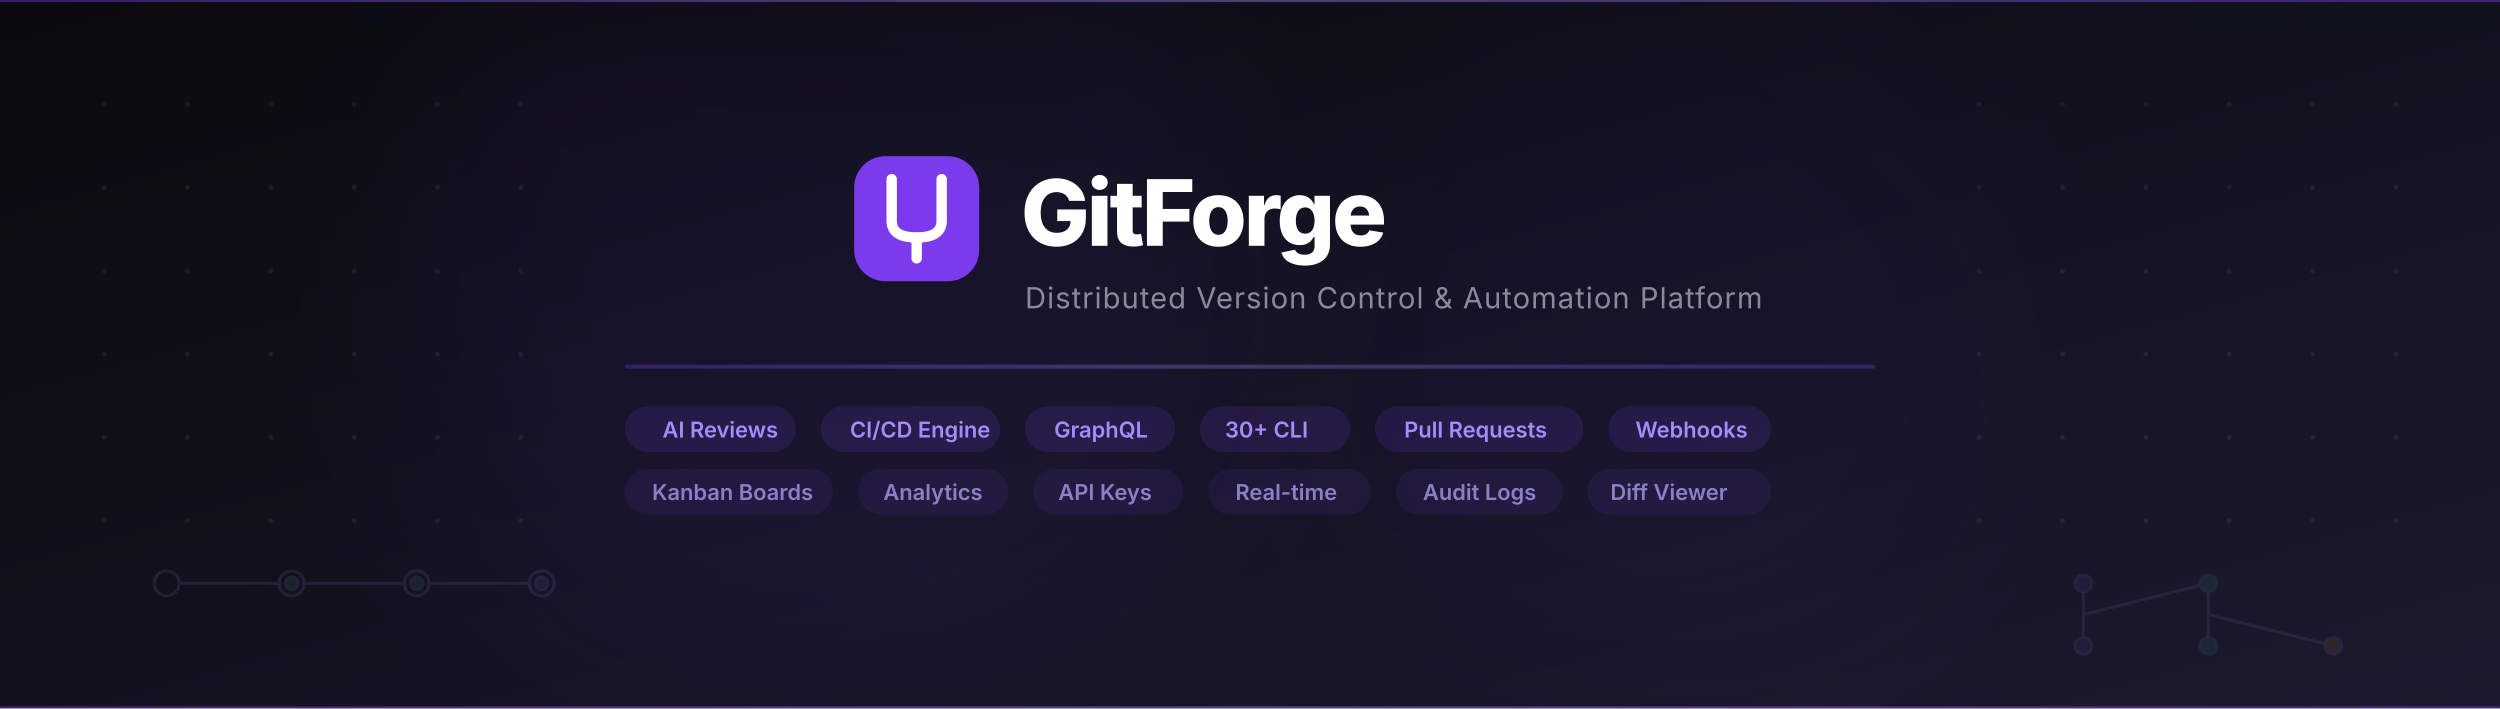
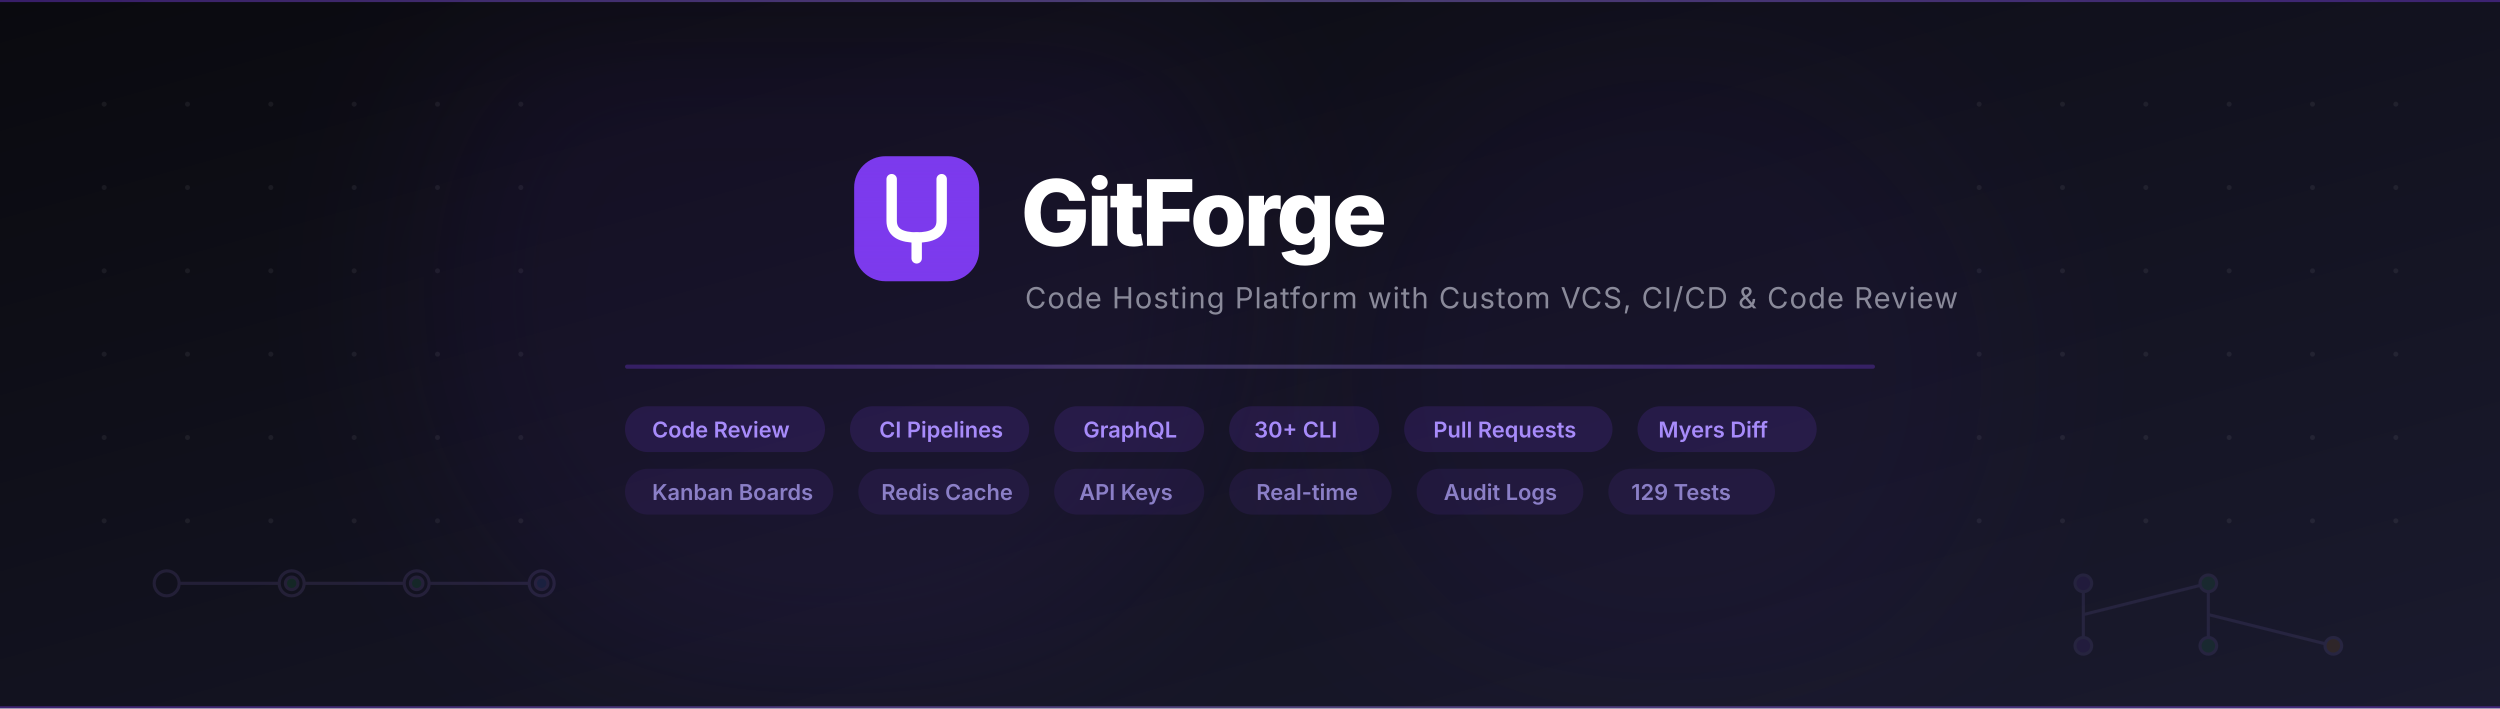
<svg xmlns="http://www.w3.org/2000/svg" width="1200" height="340" viewBox="0 0 1200 340">
  <defs>
    <linearGradient id="bg" x1="0%" y1="0%" x2="100%" y2="100%">
      <stop offset="0%" style="stop-color:#0a0a0f" />
      <stop offset="50%" style="stop-color:#12121f" />
      <stop offset="100%" style="stop-color:#1a1a2e" />
    </linearGradient>
    <linearGradient id="accent" x1="0%" y1="0%" x2="100%" y2="0%">
      <stop offset="0%" style="stop-color:#7c3aed" />
      <stop offset="50%" style="stop-color:#a78bfa" />
      <stop offset="100%" style="stop-color:#7c3aed" />
    </linearGradient>
    <linearGradient id="glow" x1="0%" y1="0%" x2="0%" y2="100%">
      <stop offset="0%" style="stop-color:#7c3aed;stop-opacity:0.15" />
      <stop offset="100%" style="stop-color:#7c3aed;stop-opacity:0" />
    </linearGradient>
    <filter id="blur1" x="-50%" y="-50%" width="200%" height="200%">
      <feGaussianBlur stdDeviation="40" />
    </filter>
  </defs>
  <rect width="1200" height="340" fill="url(#bg)" />
  <g opacity="0.06" fill="white">
    <circle cx="50" cy="50" r="1.2" />
    <circle cx="90" cy="50" r="1.2" />
    <circle cx="130" cy="50" r="1.2" />
    <circle cx="170" cy="50" r="1.2" />
    <circle cx="210" cy="50" r="1.2" />
    <circle cx="250" cy="50" r="1.2" />
    <circle cx="50" cy="90" r="1.2" />
    <circle cx="90" cy="90" r="1.2" />
    <circle cx="130" cy="90" r="1.2" />
    <circle cx="170" cy="90" r="1.2" />
    <circle cx="210" cy="90" r="1.2" />
    <circle cx="250" cy="90" r="1.2" />
    <circle cx="50" cy="130" r="1.2" />
    <circle cx="90" cy="130" r="1.2" />
    <circle cx="130" cy="130" r="1.2" />
    <circle cx="170" cy="130" r="1.2" />
    <circle cx="210" cy="130" r="1.2" />
    <circle cx="250" cy="130" r="1.2" />
    <circle cx="50" cy="170" r="1.2" />
    <circle cx="90" cy="170" r="1.2" />
    <circle cx="130" cy="170" r="1.2" />
    <circle cx="170" cy="170" r="1.2" />
    <circle cx="210" cy="170" r="1.2" />
    <circle cx="250" cy="170" r="1.2" />
    <circle cx="50" cy="210" r="1.2" />
    <circle cx="90" cy="210" r="1.2" />
    <circle cx="130" cy="210" r="1.2" />
    <circle cx="170" cy="210" r="1.2" />
    <circle cx="210" cy="210" r="1.2" />
    <circle cx="250" cy="210" r="1.2" />
    <circle cx="50" cy="250" r="1.2" />
    <circle cx="90" cy="250" r="1.2" />
    <circle cx="130" cy="250" r="1.2" />
    <circle cx="170" cy="250" r="1.2" />
    <circle cx="210" cy="250" r="1.2" />
    <circle cx="250" cy="250" r="1.2" />
    <circle cx="950" cy="50" r="1.2" />
    <circle cx="990" cy="50" r="1.2" />
    <circle cx="1030" cy="50" r="1.2" />
    <circle cx="1070" cy="50" r="1.2" />
    <circle cx="1110" cy="50" r="1.2" />
    <circle cx="1150" cy="50" r="1.2" />
    <circle cx="950" cy="90" r="1.2" />
    <circle cx="990" cy="90" r="1.2" />
    <circle cx="1030" cy="90" r="1.2" />
    <circle cx="1070" cy="90" r="1.2" />
    <circle cx="1110" cy="90" r="1.2" />
    <circle cx="1150" cy="90" r="1.2" />
    <circle cx="950" cy="130" r="1.2" />
    <circle cx="990" cy="130" r="1.2" />
    <circle cx="1030" cy="130" r="1.2" />
    <circle cx="1070" cy="130" r="1.2" />
    <circle cx="1110" cy="130" r="1.2" />
    <circle cx="1150" cy="130" r="1.2" />
    <circle cx="950" cy="170" r="1.2" />
    <circle cx="990" cy="170" r="1.2" />
    <circle cx="1030" cy="170" r="1.2" />
    <circle cx="1070" cy="170" r="1.2" />
    <circle cx="1110" cy="170" r="1.2" />
    <circle cx="1150" cy="170" r="1.2" />
    <circle cx="950" cy="210" r="1.2" />
    <circle cx="990" cy="210" r="1.2" />
    <circle cx="1030" cy="210" r="1.2" />
    <circle cx="1070" cy="210" r="1.2" />
    <circle cx="1110" cy="210" r="1.2" />
    <circle cx="1150" cy="210" r="1.2" />
    <circle cx="950" cy="250" r="1.2" />
    <circle cx="990" cy="250" r="1.2" />
    <circle cx="1030" cy="250" r="1.2" />
    <circle cx="1070" cy="250" r="1.2" />
    <circle cx="1110" cy="250" r="1.2" />
    <circle cx="1150" cy="250" r="1.2" />
  </g>
  <circle cx="400" cy="140" r="200" fill="#7c3aed" opacity="0.07" filter="url(#blur1)" />
  <circle cx="800" cy="180" r="160" fill="#6d28d9" opacity="0.05" filter="url(#blur1)" />
  <g opacity="0.12" stroke="#a78bfa" stroke-width="1.5" fill="none">
    <circle cx="80" cy="280" r="6" />
    <circle cx="140" cy="280" r="6" />
    <circle cx="200" cy="280" r="6" />
    <circle cx="260" cy="280" r="6" />
    <line x1="86" y1="280" x2="134" y2="280" />
    <line x1="146" y1="280" x2="194" y2="280" />
    <line x1="206" y1="280" x2="254" y2="280" />
    <circle cx="140" cy="280" r="3" fill="#22c55e" />
    <circle cx="200" cy="280" r="3" fill="#22c55e" />
    <circle cx="260" cy="280" r="3" fill="#3b82f6" />
  </g>
  <g opacity="0.1" stroke="#a78bfa" stroke-width="1.5" fill="none">
    <line x1="1000" y1="280" x2="1000" y2="310" />
    <line x1="1000" y1="295" x2="1060" y2="280" />
    <line x1="1060" y1="280" x2="1060" y2="310" />
    <line x1="1060" y1="295" x2="1120" y2="310" />
    <circle cx="1000" cy="280" r="4" fill="#7c3aed" />
    <circle cx="1000" cy="310" r="4" fill="#7c3aed" />
    <circle cx="1060" cy="280" r="4" fill="#22c55e" />
    <circle cx="1060" cy="310" r="4" fill="#22c55e" />
    <circle cx="1120" cy="310" r="4" fill="#f59e0b" />
  </g>
  <g transform="translate(410, 75)">
    <rect width="60" height="60" rx="15" fill="#7c3aed" />
    <rect width="60" height="60" rx="15" fill="url(#glow)" />
    <path d="M18 11 C18 11 18 29 18 31 C18 37 23 39 30 39 C37 39 42 37 42 31 C42 29 42 11 42 11" stroke="white" stroke-width="5" stroke-linecap="round" fill="none" />
    <path d="M30 39 L30 49" stroke="white" stroke-width="5" stroke-linecap="round" />
  </g>
  <text x="490" y="118" font-family="Inter, -apple-system, BlinkMacSystemFont, sans-serif" font-size="44" font-weight="800" fill="white" letter-spacing="-1.5">GitForge</text>
-   <text x="492" y="148" font-family="Inter, -apple-system, BlinkMacSystemFont, sans-serif" font-size="14" fill="#8a8a9a" letter-spacing="0.5">Distributed Version Control &amp; Automation Platform</text>
+   <text x="492" y="148" font-family="Inter, -apple-system, BlinkMacSystemFont, sans-serif" font-size="14" fill="#8a8a9a" letter-spacing="0.5">Code Hosting Platform with Custom VCS, CI/CD &amp; Code Review</text>
  <rect x="300" y="175" width="600" height="2" rx="1" fill="url(#accent)" opacity="0.3" />
  <g font-family="Inter, -apple-system, BlinkMacSystemFont, sans-serif" font-size="10.5" font-weight="600">
-     <rect x="300" y="195" width="82" height="22" rx="11" fill="#7c3aed" opacity="0.15" />
-     <text x="318" y="210" fill="#a78bfa">AI Reviews</text>
-     <rect x="394" y="195" width="86" height="22" rx="11" fill="#7c3aed" opacity="0.15" />
-     <text x="408" y="210" fill="#a78bfa">CI/CD Engine</text>
-     <rect x="492" y="195" width="72" height="22" rx="11" fill="#7c3aed" opacity="0.15" />
-     <text x="506" y="210" fill="#a78bfa">GraphQL</text>
-     <rect x="576" y="195" width="72" height="22" rx="11" fill="#7c3aed" opacity="0.15" />
-     <text x="588" y="210" fill="#a78bfa">30+ CLI</text>
-     <rect x="660" y="195" width="100" height="22" rx="11" fill="#7c3aed" opacity="0.15" />
-     <text x="674" y="210" fill="#a78bfa">Pull Requests</text>
-     <rect x="772" y="195" width="78" height="22" rx="11" fill="#7c3aed" opacity="0.15" />
-     <text x="785" y="210" fill="#a78bfa">Webhooks</text>
+     <rect x="300" y="195" width="96" height="22" rx="11" fill="#7c3aed" opacity="0.15" />
+     <text x="313" y="210" fill="#a78bfa">Code Review</text>
+     <rect x="408" y="195" width="86" height="22" rx="11" fill="#7c3aed" opacity="0.15" />
+     <text x="422" y="210" fill="#a78bfa">CI Pipelines</text>
+     <rect x="506" y="195" width="72" height="22" rx="11" fill="#7c3aed" opacity="0.15" />
+     <text x="520" y="210" fill="#a78bfa">GraphQL</text>
+     <rect x="590" y="195" width="72" height="22" rx="11" fill="#7c3aed" opacity="0.15" />
+     <text x="602" y="210" fill="#a78bfa">30+ CLI</text>
+     <rect x="674" y="195" width="100" height="22" rx="11" fill="#7c3aed" opacity="0.15" />
+     <text x="688" y="210" fill="#a78bfa">Pull Requests</text>
+     <rect x="786" y="195" width="86" height="22" rx="11" fill="#7c3aed" opacity="0.15" />
+     <text x="796" y="210" fill="#a78bfa">Myers Diff</text>
  </g>
  <g font-family="Inter, -apple-system, BlinkMacSystemFont, sans-serif" font-size="10.5" font-weight="600">
    <rect x="300" y="225" width="100" height="22" rx="11" fill="#7c3aed" opacity="0.1" />
    <text x="313" y="240" fill="#8b7fc7">Kanban Boards</text>
-     <rect x="412" y="225" width="72" height="22" rx="11" fill="#7c3aed" opacity="0.1" />
-     <text x="424" y="240" fill="#8b7fc7">Analytics</text>
-     <rect x="496" y="225" width="72" height="22" rx="11" fill="#7c3aed" opacity="0.1" />
-     <text x="508" y="240" fill="#8b7fc7">API Keys</text>
-     <rect x="580" y="225" width="78" height="22" rx="11" fill="#7c3aed" opacity="0.1" />
-     <text x="593" y="240" fill="#8b7fc7">Real-time</text>
-     <rect x="670" y="225" width="80" height="22" rx="11" fill="#7c3aed" opacity="0.1" />
-     <text x="683" y="240" fill="#8b7fc7">Audit Logs</text>
-     <rect x="762" y="225" width="88" height="22" rx="11" fill="#7c3aed" opacity="0.1" />
-     <text x="773" y="240" fill="#8b7fc7">Diff Viewer</text>
+     <rect x="412" y="225" width="82" height="22" rx="11" fill="#7c3aed" opacity="0.1" />
+     <text x="423" y="240" fill="#8b7fc7">Redis Cache</text>
+     <rect x="506" y="225" width="72" height="22" rx="11" fill="#7c3aed" opacity="0.1" />
+     <text x="518" y="240" fill="#8b7fc7">API Keys</text>
+     <rect x="590" y="225" width="78" height="22" rx="11" fill="#7c3aed" opacity="0.1" />
+     <text x="603" y="240" fill="#8b7fc7">Real-time</text>
+     <rect x="680" y="225" width="80" height="22" rx="11" fill="#7c3aed" opacity="0.1" />
+     <text x="693" y="240" fill="#8b7fc7">Audit Logs</text>
+     <rect x="772" y="225" width="80" height="22" rx="11" fill="#7c3aed" opacity="0.1" />
+     <text x="783" y="240" fill="#8b7fc7">129 Tests</text>
  </g>
  <rect x="0" y="0" width="1200" height="1" fill="url(#accent)" opacity="0.4" />
  <rect x="0" y="339" width="1200" height="1" fill="url(#accent)" opacity="0.4" />
</svg>
